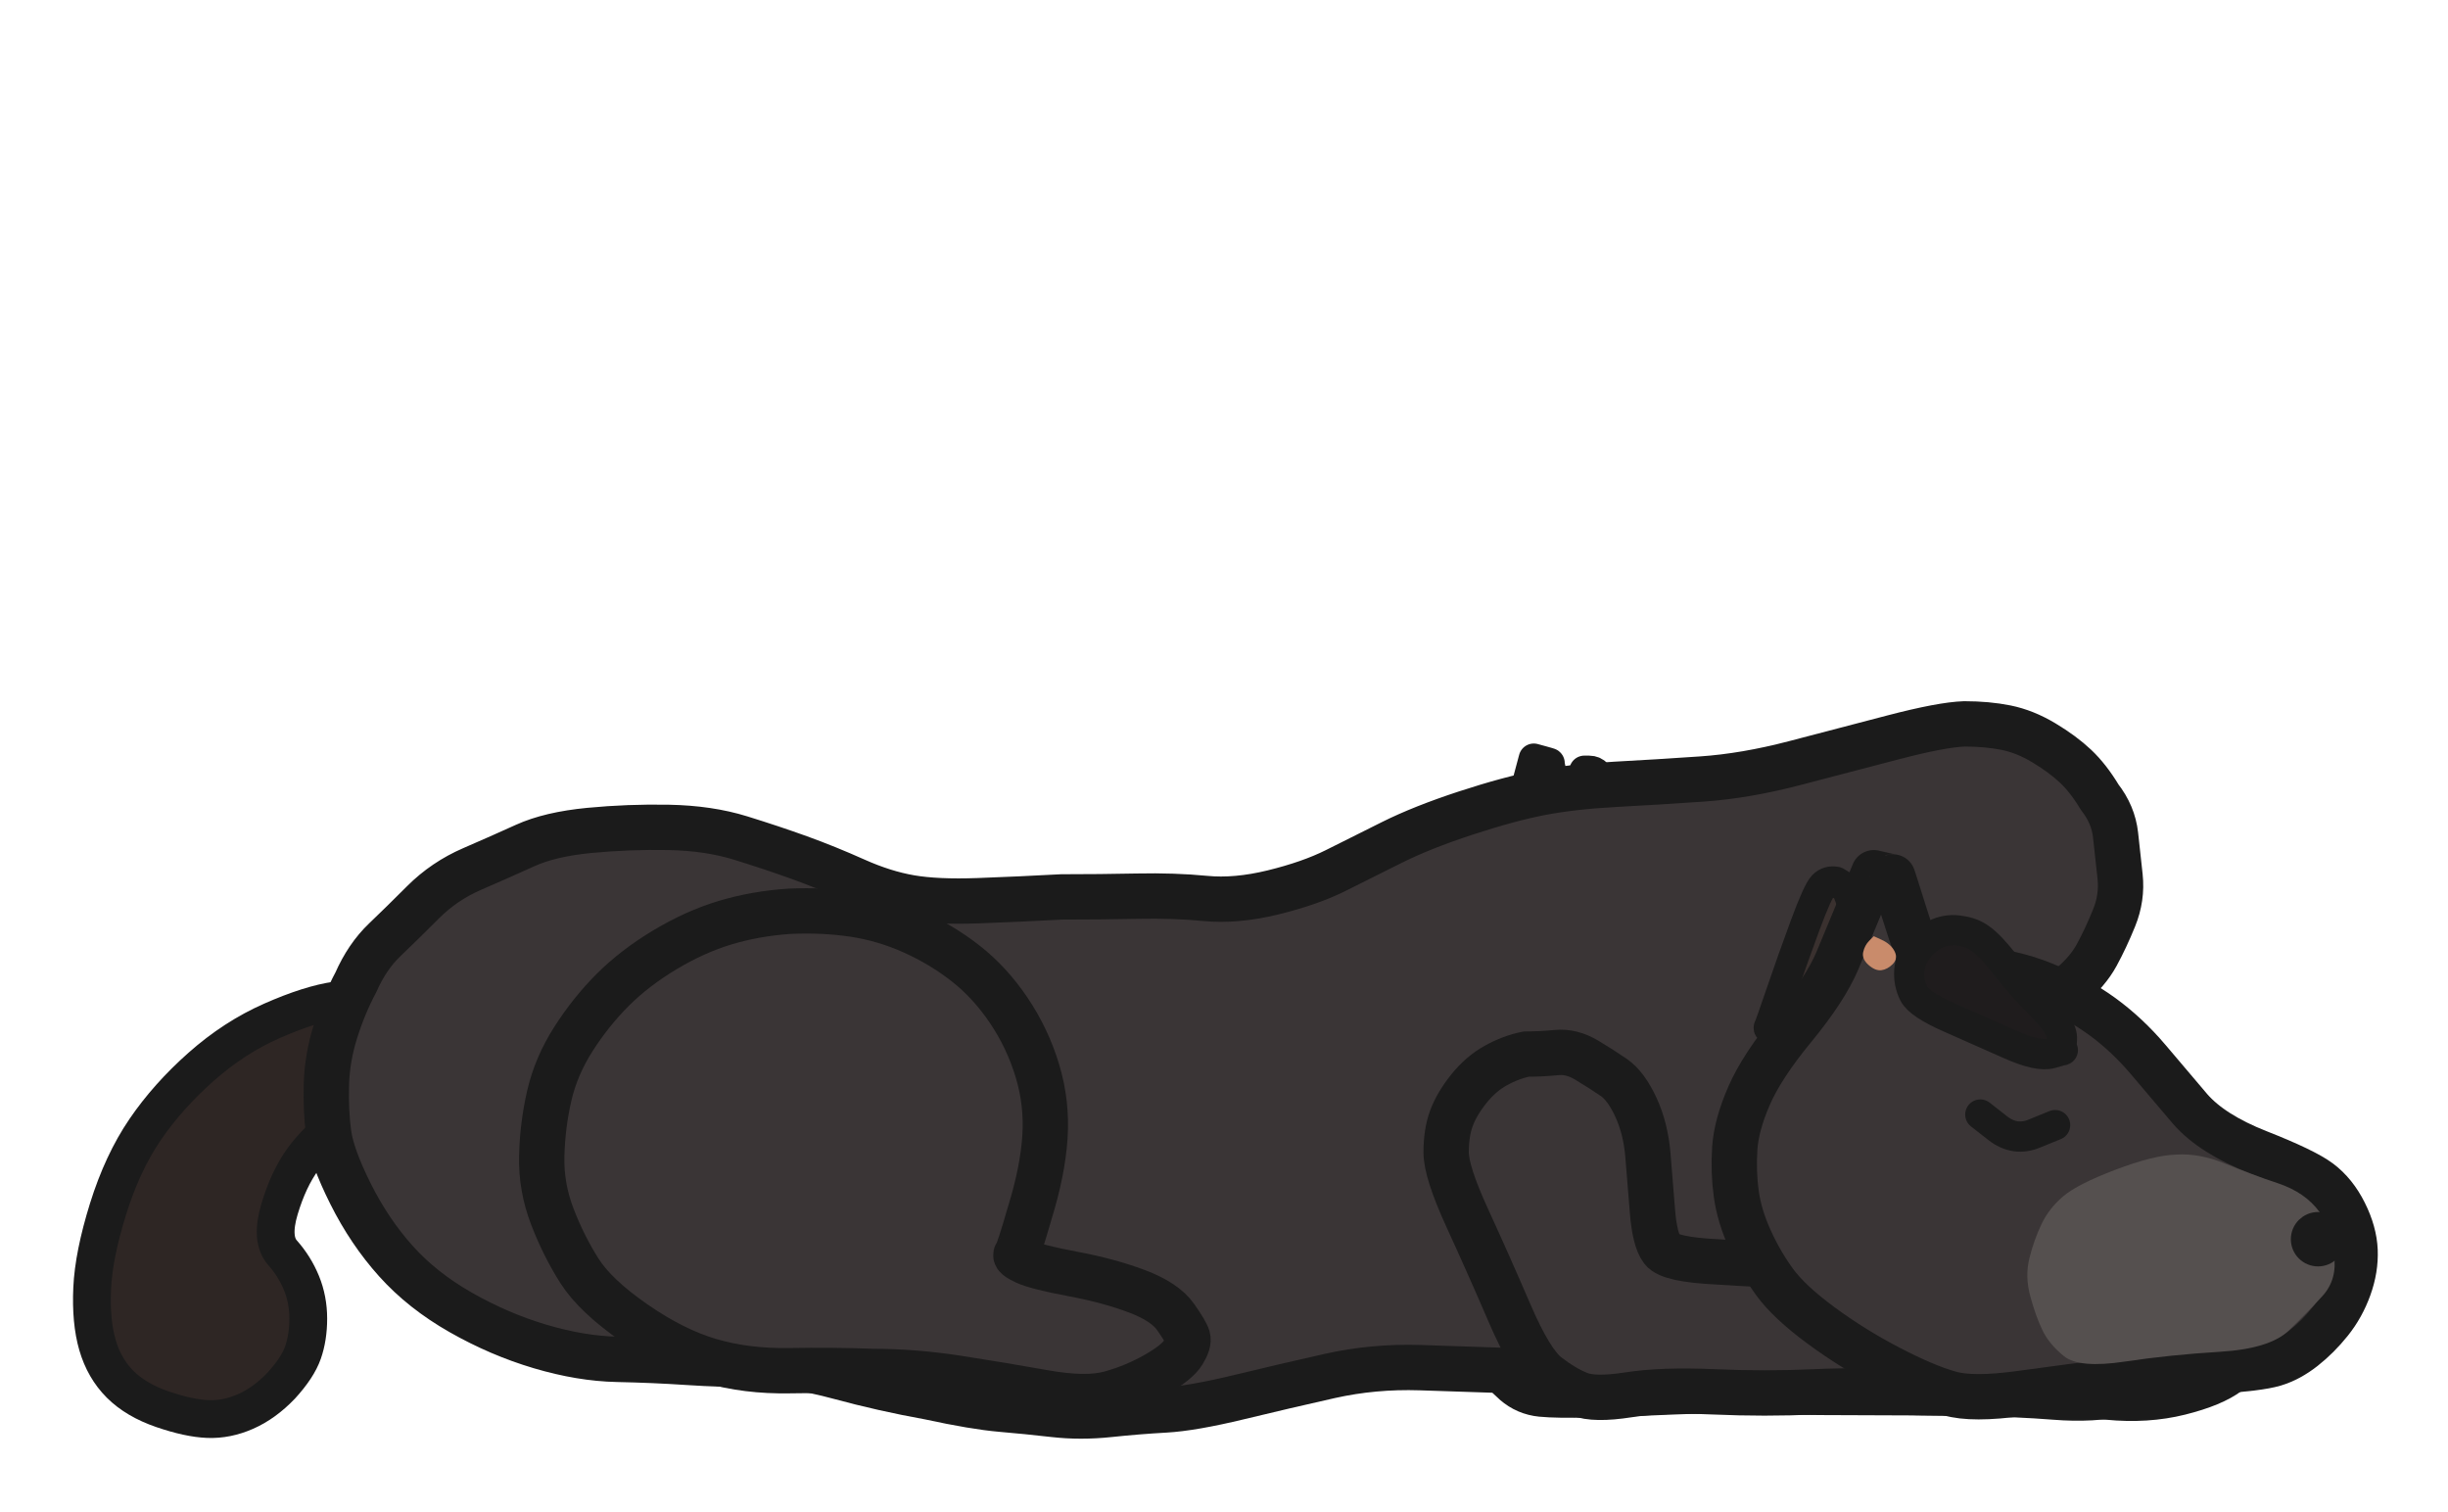
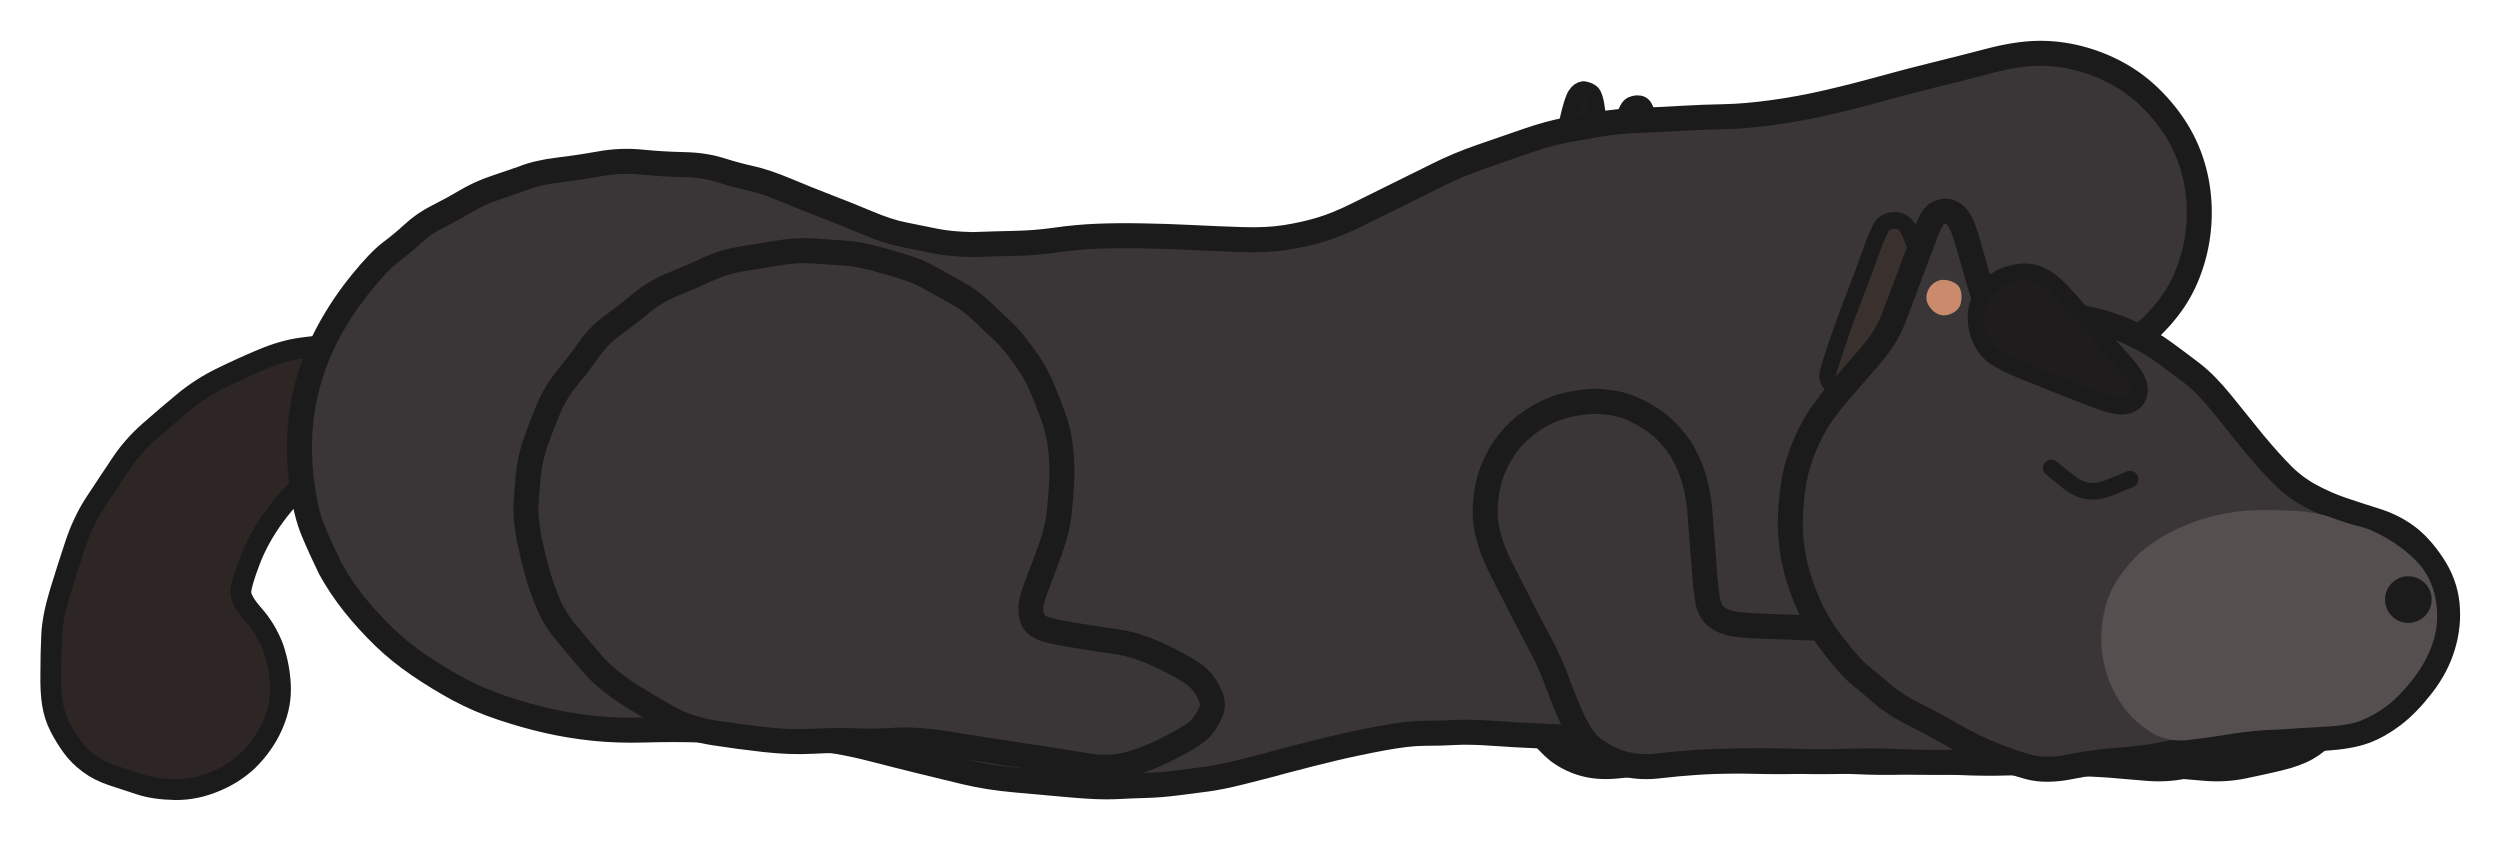
- <svg xmlns="http://www.w3.org/2000/svg" viewBox="0 0 324 200.0" width="324" height="200.0">
+ <svg xmlns="http://www.w3.org/2000/svg" viewBox="0 0 600 202" width="600" height="202">
  <g stroke="#1B1B1B" stroke-linecap="round" stroke-linejoin="round">
-     <path d="M202 139.5Q200 139.9 198.1 140.9t-3.2 2.6t-2.3 3.5t-1.2 4t1.2 8.3t2.9 12.7t2.5 8.1t2.5 2.9t3.5 1.5t6.5 .1t11-.4t13 0q6.5 .1 13 .1t13 .1t11.5 .5t9-.5t6.3-2.7t2.3-3.2t-.8-2.6t-6.3-3.6t-11.4-2.9t-11.8-.5t-11.8-.6t-11.8-.6q-5.9-.3 -11.8-.6t-5.9-.3t-.7-1.4t.1-7.9t-.4-9.5t-2.5-4.6t-3.5-2.6t-4.5-1.4t-4.5 .1Z" fill="#3A312F" stroke-width="6" />
-     <path d="M111.5 120.6Q107 121 102.5 122.5t-8 3.7t-6.5 5.3t-5.1 6.8t-3 7.7t-.7 8t1.5 7.6t3.8 7t7.5 6.9t9.9 4.7t10.6 1.2t11-.1q5.5 0 10.2 .6t9.3 1.3t9.3 1.3t7.7-.2t5.7-2.6t3.3-3.7t.6-2t-2.3-2.2t-5.3-3.4t-9-1.9t-8.2-1.6t-2.3-1.9q-.2-1 1.6-6.5t1.7-9.5t-1.5-8.5t-4.2-8t-5.9-5.8t-6.7-3.7t-7.5-2.1t-8.5-.3Z" fill="#3A312F" stroke-width="6" />
-     <path d="M50.5 131.8Q48 131.9 44.5 132.4t-8.5 2.7t-9.4 6.1t-7.4 8.3t-4.9 10.5t-2.1 10.5t.7 7.5t3 5.2t5.6 3.3t6 1.3t5-1t4.7-3.4q2.2-2.4 2.9-4.4t.7-4.5t-.9-4.7t-2.5-4t-.4-5.8t3.1-6.6t4.9-4.8t7-4.3t5.1-3.6t1.1-3.2t-1.1-3.1t-2.6-2.2q-1.5-.6 -4-.4Z" fill="#2E2624" stroke-width="5" />
-     <path d="M204.1 100.7Q203 100.4 203 100.4t-1.5 5.6t-4.9 7.3t-4.9 4.2t-1.4 5.5t1.9 5.3t3.8 3.2t7.8 2.2t11.4 2.6t11.6 2.7t11.4 2.6t8.3 1q2.5-.2 4.2-1.4t2.6-3.2t1-4t-1.2-4.1t-4-4t-4-8.6t-1.6-7t-1.2 .2t-1.5 4t-.8 3.6t-.5-.3t-1.2-4.5q-.7-4.3 -.7-4.3t-.8-.3t-.8-.2t-1.5 4.2t-1.5 4.2t-1.2-5t-1.2-4.9t-1.1 .5t-1.8 3.8t-.7 3.3t-.5 0t-.5-.1q0 0 -.6-4.2t-1.5-4.7t-.9-.4t-.5 .4t-1.5 4.2t-1 3.8t-1-4.8t-1-4.8t-1.1 0t-1.2 0t-.8 3.6t-1.4 3.7q-.5 .1 -.5 .1t-.6-4.2t-1-4.7t-1.1-.5t-.6 0t-1.4 4.1t-1.3 4.1t-.9-4.6t-1-4.6t-1-.3Z" fill="#1F1C1D" stroke-width="4" />
-     <path d="M260 95.8Q257 95.9 250.5 97.6t-13 3.4t-12.3 2.1t-11.4 .7t-9.8 1.1t-10 2.7t-9.8 3.9t-7.4 3.7t-8.3 2.9t-9 .8t-9-.3t-10 .1q-5.5 .3 -11 .5t-9-.4t-7.3-2.3t-7.4-3t-7.8-2.6t-9.5-1.4t-10.5 .4t-8.5 2t-7 3.1t-6.5 4.4t-5.1 5t-3.8 5.6q-1.6 3 -2.7 6.5t-1.2 7t.3 6.5t2.9 8t6 8.9t8.6 6.8t10.5 4.5t10.2 1.7t9.3 .4t9.3 .3t10.7 1.6t12 2.7q6 1.3 9.5 1.6t7 .7t7.3 0t7.4-.6t9.8-1.7t12-2.8t12-1.1t12 .4t11.5-.6t10.5-2.6t9-4.8t7.6-7.1q3.5-4.3 5.2-8.1t3.4-7.4t3.3-6t4-4.2t6.3-3.5t7.4-3.2t5.8-3.4t3.5-4.1t2.3-4.9t.8-5.5t-.6-5.5t-2.1-5q-1.5-2.5 -3.2-4.1t-4.2-3.1t-5-2t-5.5-.5Z" fill="#3A3536" stroke-width="6" />
-     <path d="M104.5 120.6Q100 120.9 96 122.1t-8 3.6t-6.9 5.3t-5.2 6.5t-3.2 7.5t-1 8t1.4 8t3.6 7.2t7.3 6.9t10 5t10.5 1.3t11 .1q5.5 0 11.3 .9t11.4 1.9t8.8 .1t6-2.5t3.6-2.9t.6-2t-1.6-2.7t-5.1-3.4t-8.5-2.3t-6.3-1.6t-1.2-1t1.8-5.5q1.7-5.5 2-10t-1-8.8t-3.8-8t-5.7-6.2t-7-4.2t-7.8-2.3t-8.5-.4Z" fill="#3A3536" stroke-width="6" />
-     <path d="M202 139.5Q200 139.9 198 141t-3.6 3.1t-2.3 3.9t-.7 4.5t2.8 8.7t5.6 12.6t5 8.2t4.2 2.5t6.5 .1t11.3-.4t13.4 0t13.6 .1q6.7 .1 13.4 .1t11.8 .5t9.5-.6t6.5-2.7t2-3.1t-.9-2.8t-6.6-3.6t-11.8-2.7t-12.6-.6t-12.6-.6t-12.6-.6t-12.6-.6q-6.3-.3 -7.3-1.6t-1.3-5.2t-.6-7.4t-1.6-6.3t-2.9-3.9t-3.6-2.3t-4-1t-4 .2Z" fill="#3A3536" stroke-width="6" />
-     <path d="M243 116.7Q242 116.5 241.3 117.2t-2.4 5.3t-3.2 9t-1.6 4.5t1 1t6.9 1.1t6.8-.4t.8-1.7t-1.3-5.2t-2.4-8.6t-1.6-4.7t-1.3-.8Z" fill="#3A312F" stroke-width="4" />
-     <path d="M249.3 115.8Q248 115.5 248 115.5t-1.6 3.9t-3.2 7.7t-5.8 8.9t-5.9 9t-1.9 7t.2 6t1.8 6t3.3 5.7t6.1 5.7t9 5.6t8 3.4q3 .9 9.5 0t13-1.7t12.5-1.2t8-1t3.9-2.1t3.5-3.5t2.5-4.5t.8-4.9t-1.4-5t-3.3-4.1t-8.1-3.9t-9-5.7q-2.8-3.3 -5.6-6.6t-6.1-5.7t-7.7-4.2t-10-2.2t-6.2-1.2t-2.2-5.9t-1.6-5t-1.2-.2Z" fill="#3A3536" stroke-width="6" />
-     <path d="M249.3 124.5Q248 123.9 248 123.9t-.6 .6t-.8 1.5t.7 1.7t1.7 .7t1.5-.8t.3-1.6t-1.5-1.5Z" fill="#C98B6B" stroke="none" data-noink="1" />
-     <path d="M288 152.8Q285 152.9 280 154.8t-6.9 3.5t-2.9 3.7t-1.6 4.5t.1 5t1.6 4.5t2.9 3.5t8 .7t12.6-1.3t9.1-2.8t4.5-4.6t1.5-5.5q0-3 -1.9-5.6t-5.5-3.8t-7-2.6t-6.5-1.2Z" fill="#55504F" stroke="none" data-noink="1" />
-     <path d="M262.1 147.5L264.4 149.3Q266.7 151.1 269.3 150L272 148.9" fill="none" stroke-width="4" />
-     <circle cx="306.8" cy="164" r="2.1" fill="#1B1B1B" stroke-width="3" />
-     <path d="M259.5 123.2Q258 122.9 256.5 123.5t-2.6 2t-1.2 3t.6 3t4.8 3.2t7.9 3.5t5.5 1.2t1.5-.4t-.1-1.5t-2.6-4.3t-4.8-5.4t-3.4-3.6q-1.1-.8 -2.6-1Z" fill="#1F1C1D" stroke-width="4" />
+     <path d="M385.5 96.5Q382 96 377 97t-9 3.6t-6.8 6.5t-4 8.9t-.9 8.5t1.6 8t2.6 9t2.5 9t2.1 8.7t1.5 8.6t2.6 7.3t4.8 5.2q3 2.2 6.5 3.1t8 .4t9-.8t10.7-.4t12.4 .1t12.3 0t12.4 .1t12.4 .1t12.4 .1t12.3 .1t12.4 0t11 .5q4.7 .4 9.4 .8t9-.5t8.6-2t6.7-2.4t4-3.4t1.6-4.5t-1.5-4.8t-5.6-4.1t-8-4t-7-3t-9.2-1.2t-12.5-.6q-6.2-.3 -12.4-.6t-12.5-.5t-12.4-.6t-12.4-.6t-12.5-.6t-12.4-.6t-12.5-.6t-7.2-1t-1.6-2.3t.3-7.3t1.5-11.4t.4-8.8q-.3-3 -1.2-5.5t-2.8-5.5t-4.8-5.4t-6.3-4.1t-7-2Z" fill="#3A312F" stroke-width="6" />
+     <path d="M208.5 60.2Q205 60 200.5 60.8t-9 1.6t-8.5 2.6t-8 3.6t-7.5 4.7t-7 5.6t-6.5 6.5t-5.1 7.1t-3.8 7.5t-2.8 8t-1.5 8.5t-.2 8.5q.3 4 1.1 8t2.5 8t3.9 7.2t4.5 6.6t6.8 7.2t9.6 7.1t9 4.6t10 2.6t12 1.3t11 .1t10-.2t10-.3q5-.2 11.8 .8t13.4 1.8t13.6 1.9t13.4 1.9t12-.3t11-4.8t7.1-5.5t1.4-4t-1.4-4t-4.3-4.1t-9-4.6t-12.8-3.3q-6.7-1 -13.4-1.9t-8.2-1.5t-2.2-1.6t-1-3t2.1-7t3.1-9t1.2-7.8t.3-7.4t-.7-8.3t-2.4-8.5t-3.4-7.5t-4.8-7q-2.8-3.5 -7.8-7.7t-11-7.3t-9.5-4t-7-1.9t-7-1.1t-7-.3Z" fill="#3A312F" stroke-width="6" />
+     <path d="M89 81.9Q86 81.9 81.5 82.4t-9 1.1t-9.5 2.7t-9.9 4.5t-9 5.8t-8.2 7t-7 8t-5.9 8.9t-4.9 10.2t-3.7 11.6t-2 10.3t-.2 9q-.1 4.5 .4 7.5t1.8 5.5t2.9 4.7t4 4t5.7 2.9t6.7 2.2t8.3 1.2t10-2.1t8.5-5.9t5.2-8.1t1.6-8.9t-1.7-9q-1.7-4.5 -4.8-8t-3-5.5t2.2-7.5t6-10.8t9-9.3t9-5.8t8-3.9t5.5-3.3t2.3-3.4t.9-5t-1.6-5.5t-4.3-4q-2.8-1.6 -5.8-1.6Z" fill="#2E2624" stroke-width="5" />
+     <path d="M380 21.5Q379 21.6 378.2 22.8t-1.9 6t-2.1 9.4t-4.3 6.5t-6.6 3.4t-5.1 3.8t-2.9 4.6t-1.5 5.5t.1 5.5t1.7 5.2t3.4 4.9t5.5 3.7q3.5 1.7 9.9 3.2t12.9 2.9t12.8 2.9t12.9 2.9t12.9 3t12.8 2.9t12.9 2.9t8.9 1.5t4.5-.6t5.5-3.1t5.2-6.2t1.5-7.6q-.1-4 -.9-6t-2.5-4t-5.7-4.3t-5.3-3.5t-1.9-7.2t-1.7-12t-1.4-7t-1.7-1.3t-2.2 .5t-2 5.6t-1.9 7.3t-1 2.5q0 0 -.8-2.3t-1.8-8.8t-1.6-7.3t-1.8-.8t-1.9 .8t-2 6.4t-1.6 7t-1 1.5t-.5 .2t-.7-4.3t-1.5-8.7t-1.2-5q-.6-.8 -1.6-1t-2.2 .7t-2.1 4.6t-1.8 7.1t-.9 3.5t-.5-.4t-1-2.7t-1.2-8.1t-1.5-7t-1.8-1t-1.7 .5t-2 6.3q-1.3 5.7 -2.3 7.5t-1 1.7t-.7-4.2t-1.5-8.5t-1.3-5.2t-1.5-1.1t-2.1 .3t-2 4.4t-1.9 7.4t-1 3.7t-.5-.3t-.9-1.9q-.4-1.6 -.9-5.2t-1.1-7.2t-1.6-4.1t-2.4 .1t-2.5 6.2t-2.1 7.3t-1 2t-.5-1t-1.1-5t-1.1-7.8t-1.4-4.7t-1.9-.7Z" fill="#1F1C1D" stroke-width="4" />
+     <path d="M489 12.8Q484 12.9 477.5 14.6t-13 3.3t-13 3.4t-13 3.3t-13 2.4t-11.7 1t-10.3 .4t-10.3 .5t-9.2 .9t-8 1.4t-9.5 2.6t-11 3.8q-5.5 1.9 -10.3 4.3t-9.7 4.8t-9.7 4.8t-8.8 3.6t-8.5 1.9t-10.5 .5t-12-.5t-12-.4t-10.8 .1t-9.7 .9t-9.7 .8t-10.3 .3q-5.5-.1 -9.3-.9t-7.4-1.5t-8.6-2.8t-9.7-3.9t-9.7-3.9t-8.6-2.9t-7.4-2t-8.8-1.3t-10-.6t-10 .4t-10 1.5t-8.5 2q-3.5 1.2 -7 2.4t-6.7 3.1t-6.6 3.6t-6 4.1t-5.4 4.5t-7.1 7.4t-7.5 11.1t-5 12t-2.2 12.5t.5 13t2.7 11t4.1 9q2.5 4.5 5.7 8.5t7 7.7t8.5 6.9t9.5 5.8t10.5 4.5t11 3.1t11 1.8t12.3 .4t13.4 0t10.6 .2t7.4 .5t7.6 .9q3.7 .6 7.4 1.2t9.1 2t10.7 2.7t10.7 2.6t12.1 1.9t13.4 1.2t10.6 .4t7.4-.3t7.3-.6t7-.9t8.8-1.8t10.7-2.8q5.3-1.4 10.7-2.7t11.8-2.5t10.3-1.2t7.4-.2t9.1 .2t10.7 .6t10.7 .7t10.8-.1t10.5-1.4t9.5-2.8t9-3.5t8.5-4.5q4-2.8 8-5.6t7.7-6.6t7-8.3t5.3-9.2t4.2-9.3t4.2-9.3t5.6-9.7t8.2-8.5t10.3-5.6t11-4.3t8.5-3.7t7-5.2q4-3.6 6.7-7.6t4.3-9.1t1.8-10.5t-1-10.5t-3.7-9.5t-6.3-8.3t-8.3-6.4t-9.5-3.8t-10-1.2Z" fill="#3A3536" stroke-width="6" />
+     <path d="M194.8 60.2Q191 60 186.8 60.7t-8.6 1.4t-8.3 2.5t-8.3 3.6t-7.5 4.4t-6.7 5.2t-6 6t-5.2 6.8t-4.5 7.4t-3.1 8t-1.8 8t-.6 8q.1 4 .9 7.8t1.8 7.4t2.5 7.3t4.2 7t6.3 7.5t9.5 7.9t10.1 5.9t10 3.1t12 1.6t11.7 .4t10.3-.1t10.3-.2q5.2-.1 10.8 .8t11.3 1.8t11.2 1.7t11.3 1.8t10.6-.3t10.5-4.3t7-4.7t2.1-3.5t-.1-3.9t-2.5-3.9t-8-5t-11.5-4q-5.5-.8 -11-1.7t-7.2-1.6t-2.3-1.8t-.6-3t1.7-6.2t3.2-8.6t1.9-8t.6-7.4t-.2-7.8t-1.8-8t-3-7.6t-4.3-7.2q-2.5-3.6 -5.1-6t-5.1-4.8t-5.8-4.2t-6.3-3.5t-6.7-2.8t-7-2t-7.3-1.2t-7.4-.5Z" fill="#3A3536" stroke-width="6" />
+     <path d="M385.5 96.5Q382 96 377 97t-9.4 4t-7.2 7.5t-3.6 9.7t.2 9.5t3.3 8.8t4.6 9t4.7 9t3.8 8.3t2.9 7.4t3.2 6.3t4.7 4.4q2.8 1.8 6.3 2.6t7.7 .3t8.6-.8t10.7-.4t13 .1t13 0t13 .1t13 .1t13 .1t13 .1t13 0t11.3 .5q4.7 .4 9.4 .8t9.1-.5t8.6-1.9t6.8-2.5t4.2-3.5t1.6-4.5t-1.7-4.8t-5.8-4.2t-8-4t-7-2.8t-9.5-1.2t-13-.5q-6.5-.3 -13-.6t-13-.5t-13-.5t-13-.6t-13-.5t-13-.5t-13-.5t-8.5-.8t-3.1-1.5t-1.7-2.5t-1.1-8t-1-13q-.4-6.5 -2-11t-3.9-7.4t-4.7-4.7t-5.5-3.2t-6.5-1.7Z" fill="#3A3536" stroke-width="6" />
+     <path d="M454.8 52.9Q453 52.9 452 53.9t-3 6.6t-4.1 11t-4 11t-2.2 7t.6 2.5t1.7 1.4t7 .6t12 .3t7-.7t1.2-2.3t-1.4-7q-1.6-5.6 -3.2-11.3t-3.2-11.3t-2.7-7.2t-2.9-1.6Z" fill="#3A312F" stroke-width="4" />
+     <path d="M466.5 50.7Q465 50.9 464.1 52t-2.6 5.7t-3.5 9.3t-3.5 9.3t-5.7 9.2t-7.8 9t-6 8.5t-3.5 8.5t-1.7 10.5t.6 11.5t3.4 11t6.3 10.5q3.8 5 6.5 7.2t5.5 4.6t7.4 4.7t9.3 5t9.4 4.6t8.8 3t10-.1t12-1.6t12-1.7t12-1.6t12.2-1.2t12.6-.7q6.2-.4 9.7-1.7t6.9-3.9t6.9-7.1t5-9.5t1-10t-3.5-9.5t-6.3-6.9t-7.5-3.7t-8-2.6t-7.5-3.3t-6.7-5t-7-7.8q-3.8-4.7 -7.6-9.4t-7.2-7.3t-6.7-5t-7.3-4.3t-8.5-3.1t-9.8-1.8t-10.6-.9t-6.2-1.7t-2.2-6t-2.6-9.1t-2.7-5.8t-2.9-1.1Z" fill="#3A3536" stroke-width="6" />
+     <path d="M467.9 67.4Q466 66.8 464.5 67.7t-2 2.6t.5 3.2t2.4 2t3.1-.3t2.1-2.5t-.1-3.2t-2.6-2.1Z" fill="#C98B6B" stroke="none" data-noink="1" />
+     <path d="M539.5 122.5Q534 123 529.5 124.3t-8.7 3.5t-7 4.7t-5.2 6t-3.4 7.5t-.9 8t1.4 8t3.8 7.5t6.5 6.1t9.2 2t10.6-1.5t11-1q5.7-.4 11.4-.7t8.8-1.6t6-3.5t6.1-6.3t4.7-8.5t1-9t-2.7-8.1t-7.1-6.8t-8.5-4.2t-7-2.2t-9-1.6t-11-.1Z" fill="#55504F" stroke="none" data-noink="1" />
+     <path d="M492.3 112.3L496.6 115.8Q501 119.2 506.1 117.1L511.2 115" fill="none" stroke-width="4" />
+     <circle cx="578" cy="143.9" r="4.1" fill="#1B1B1B" stroke-width="3" />
+     <path d="M487 65.3Q485 65 482 65.9t-5.2 3.5t-2.5 5.6t.9 6t3.5 4.6t6.8 3.4t9 3.6t9 3.5t6.6 1.3t2.9-1.9t.2-3.5t-3.9-5.7q-3.3-3.6 -6.5-7.3t-6.4-7.3t-5.3-4.9t-4.1-1.5Z" fill="#1F1C1D" stroke-width="4" />
  </g>
</svg>
